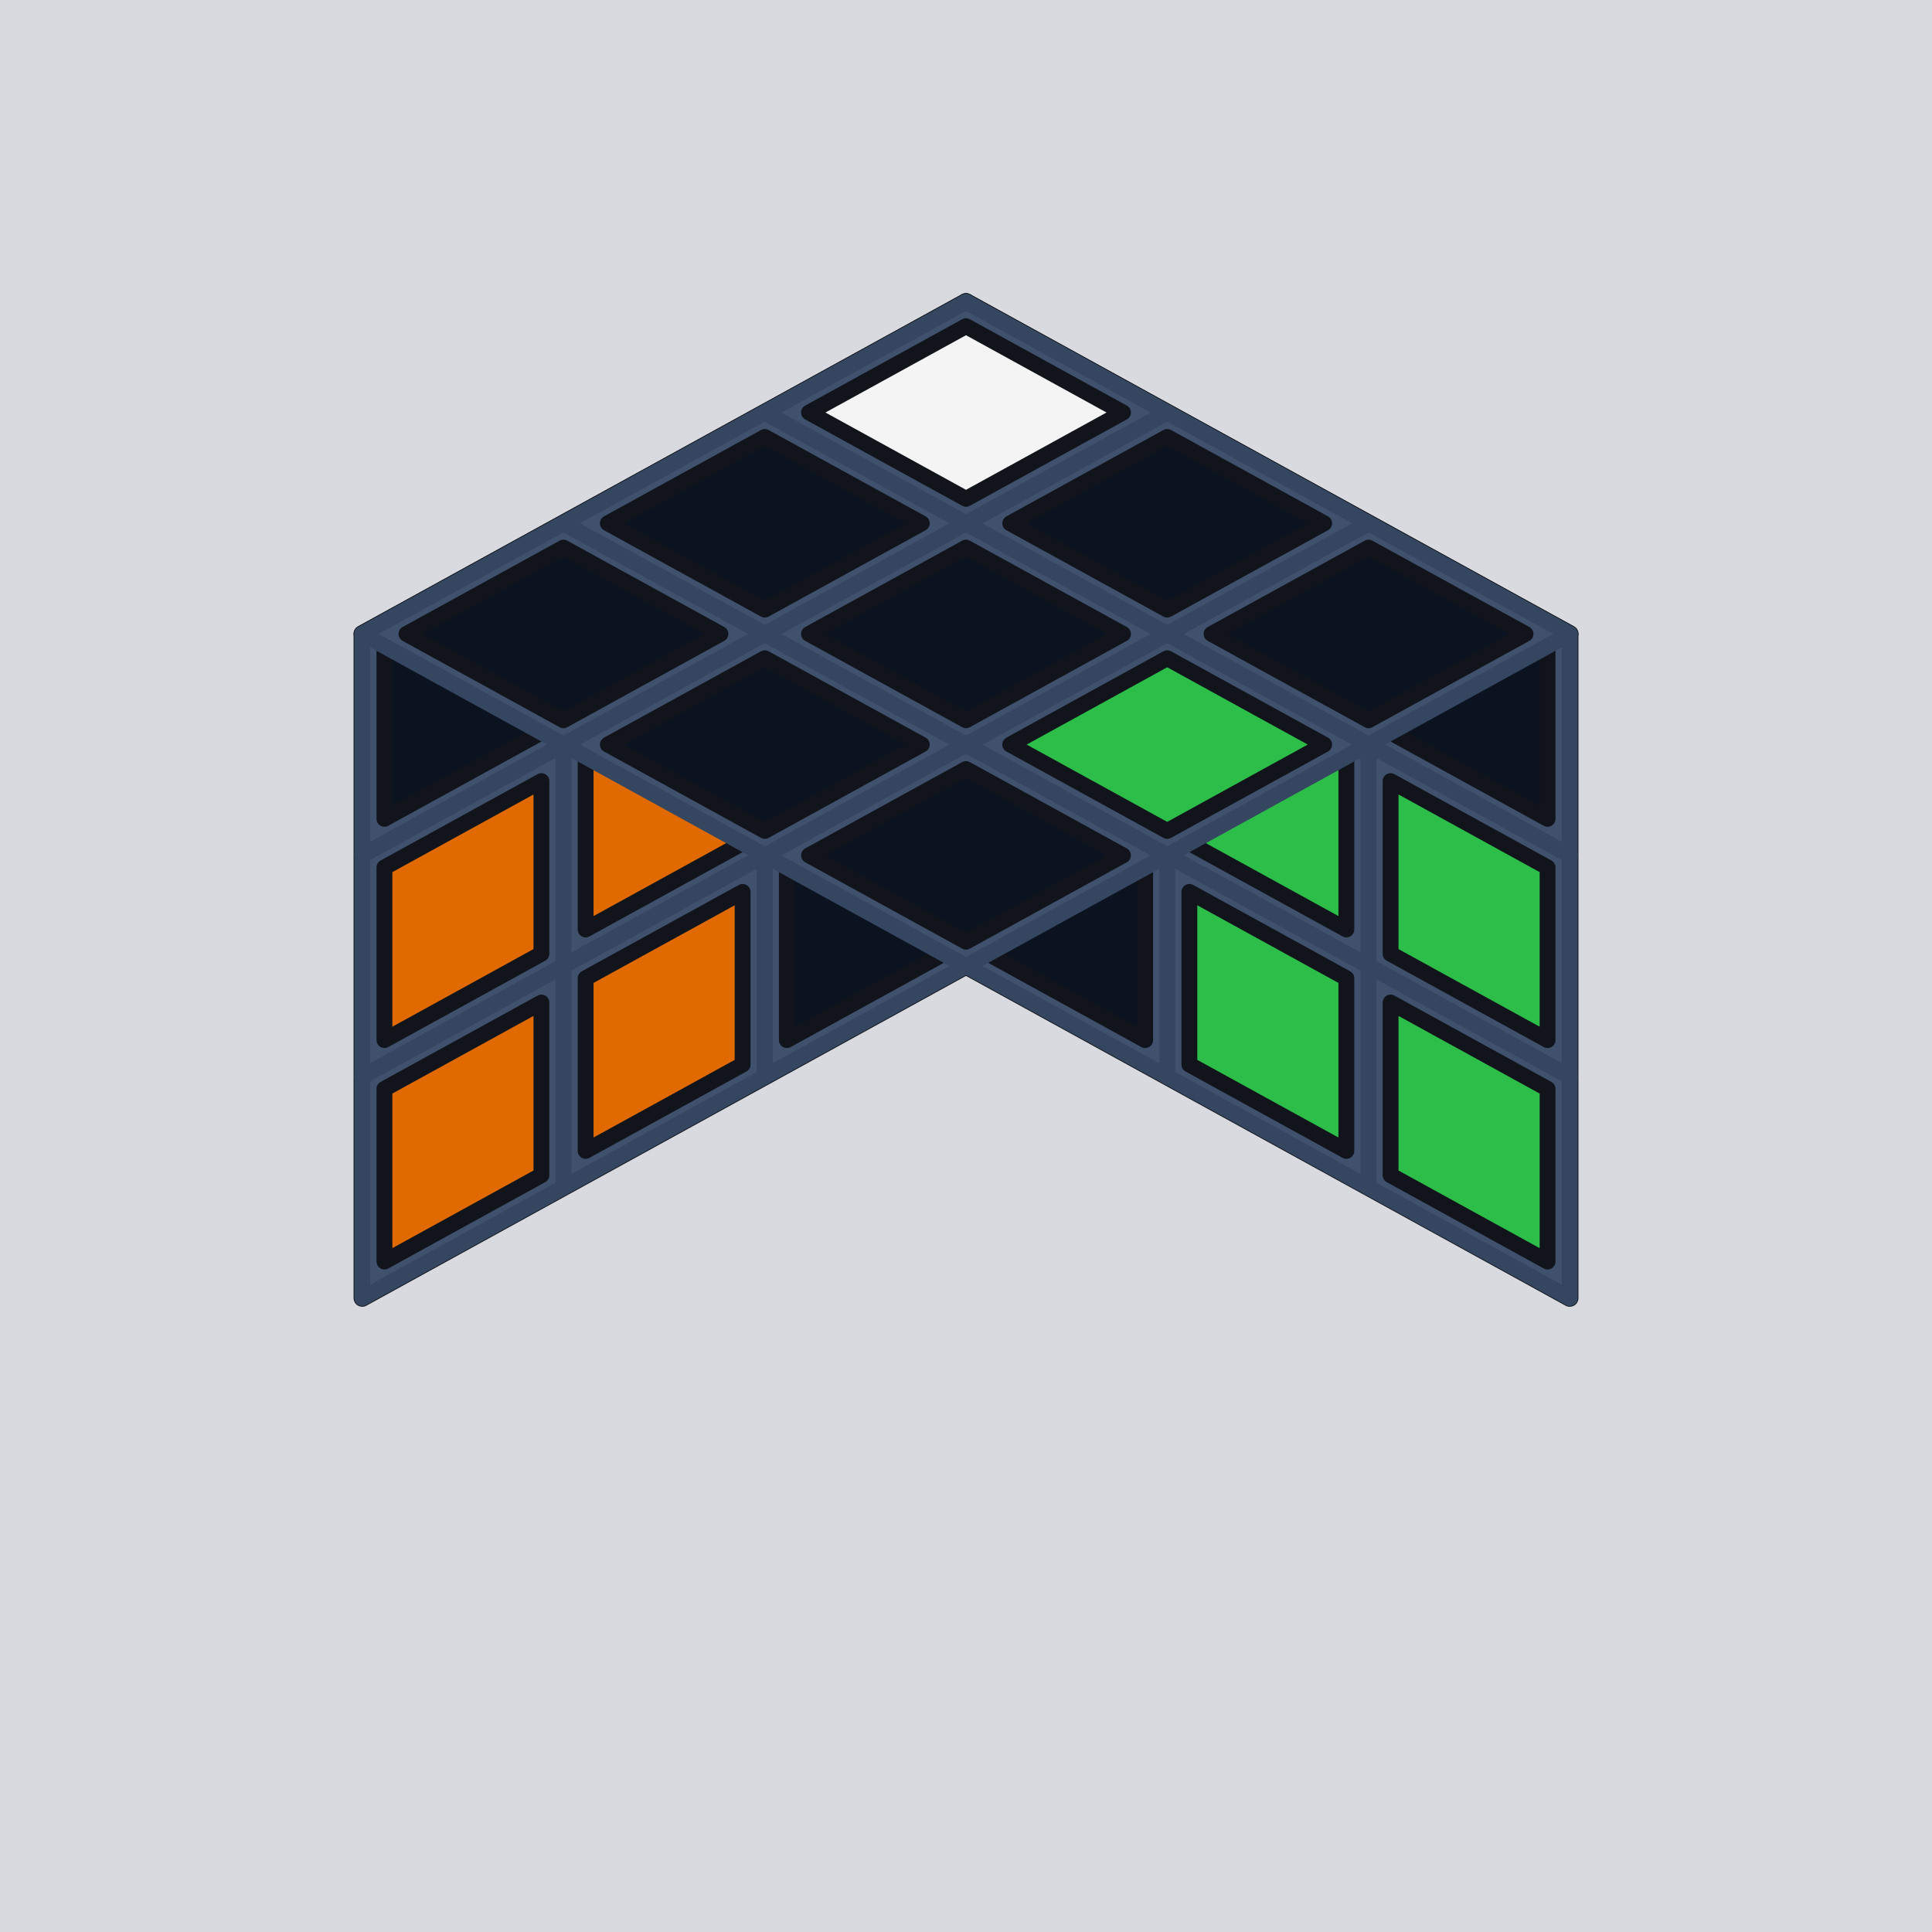
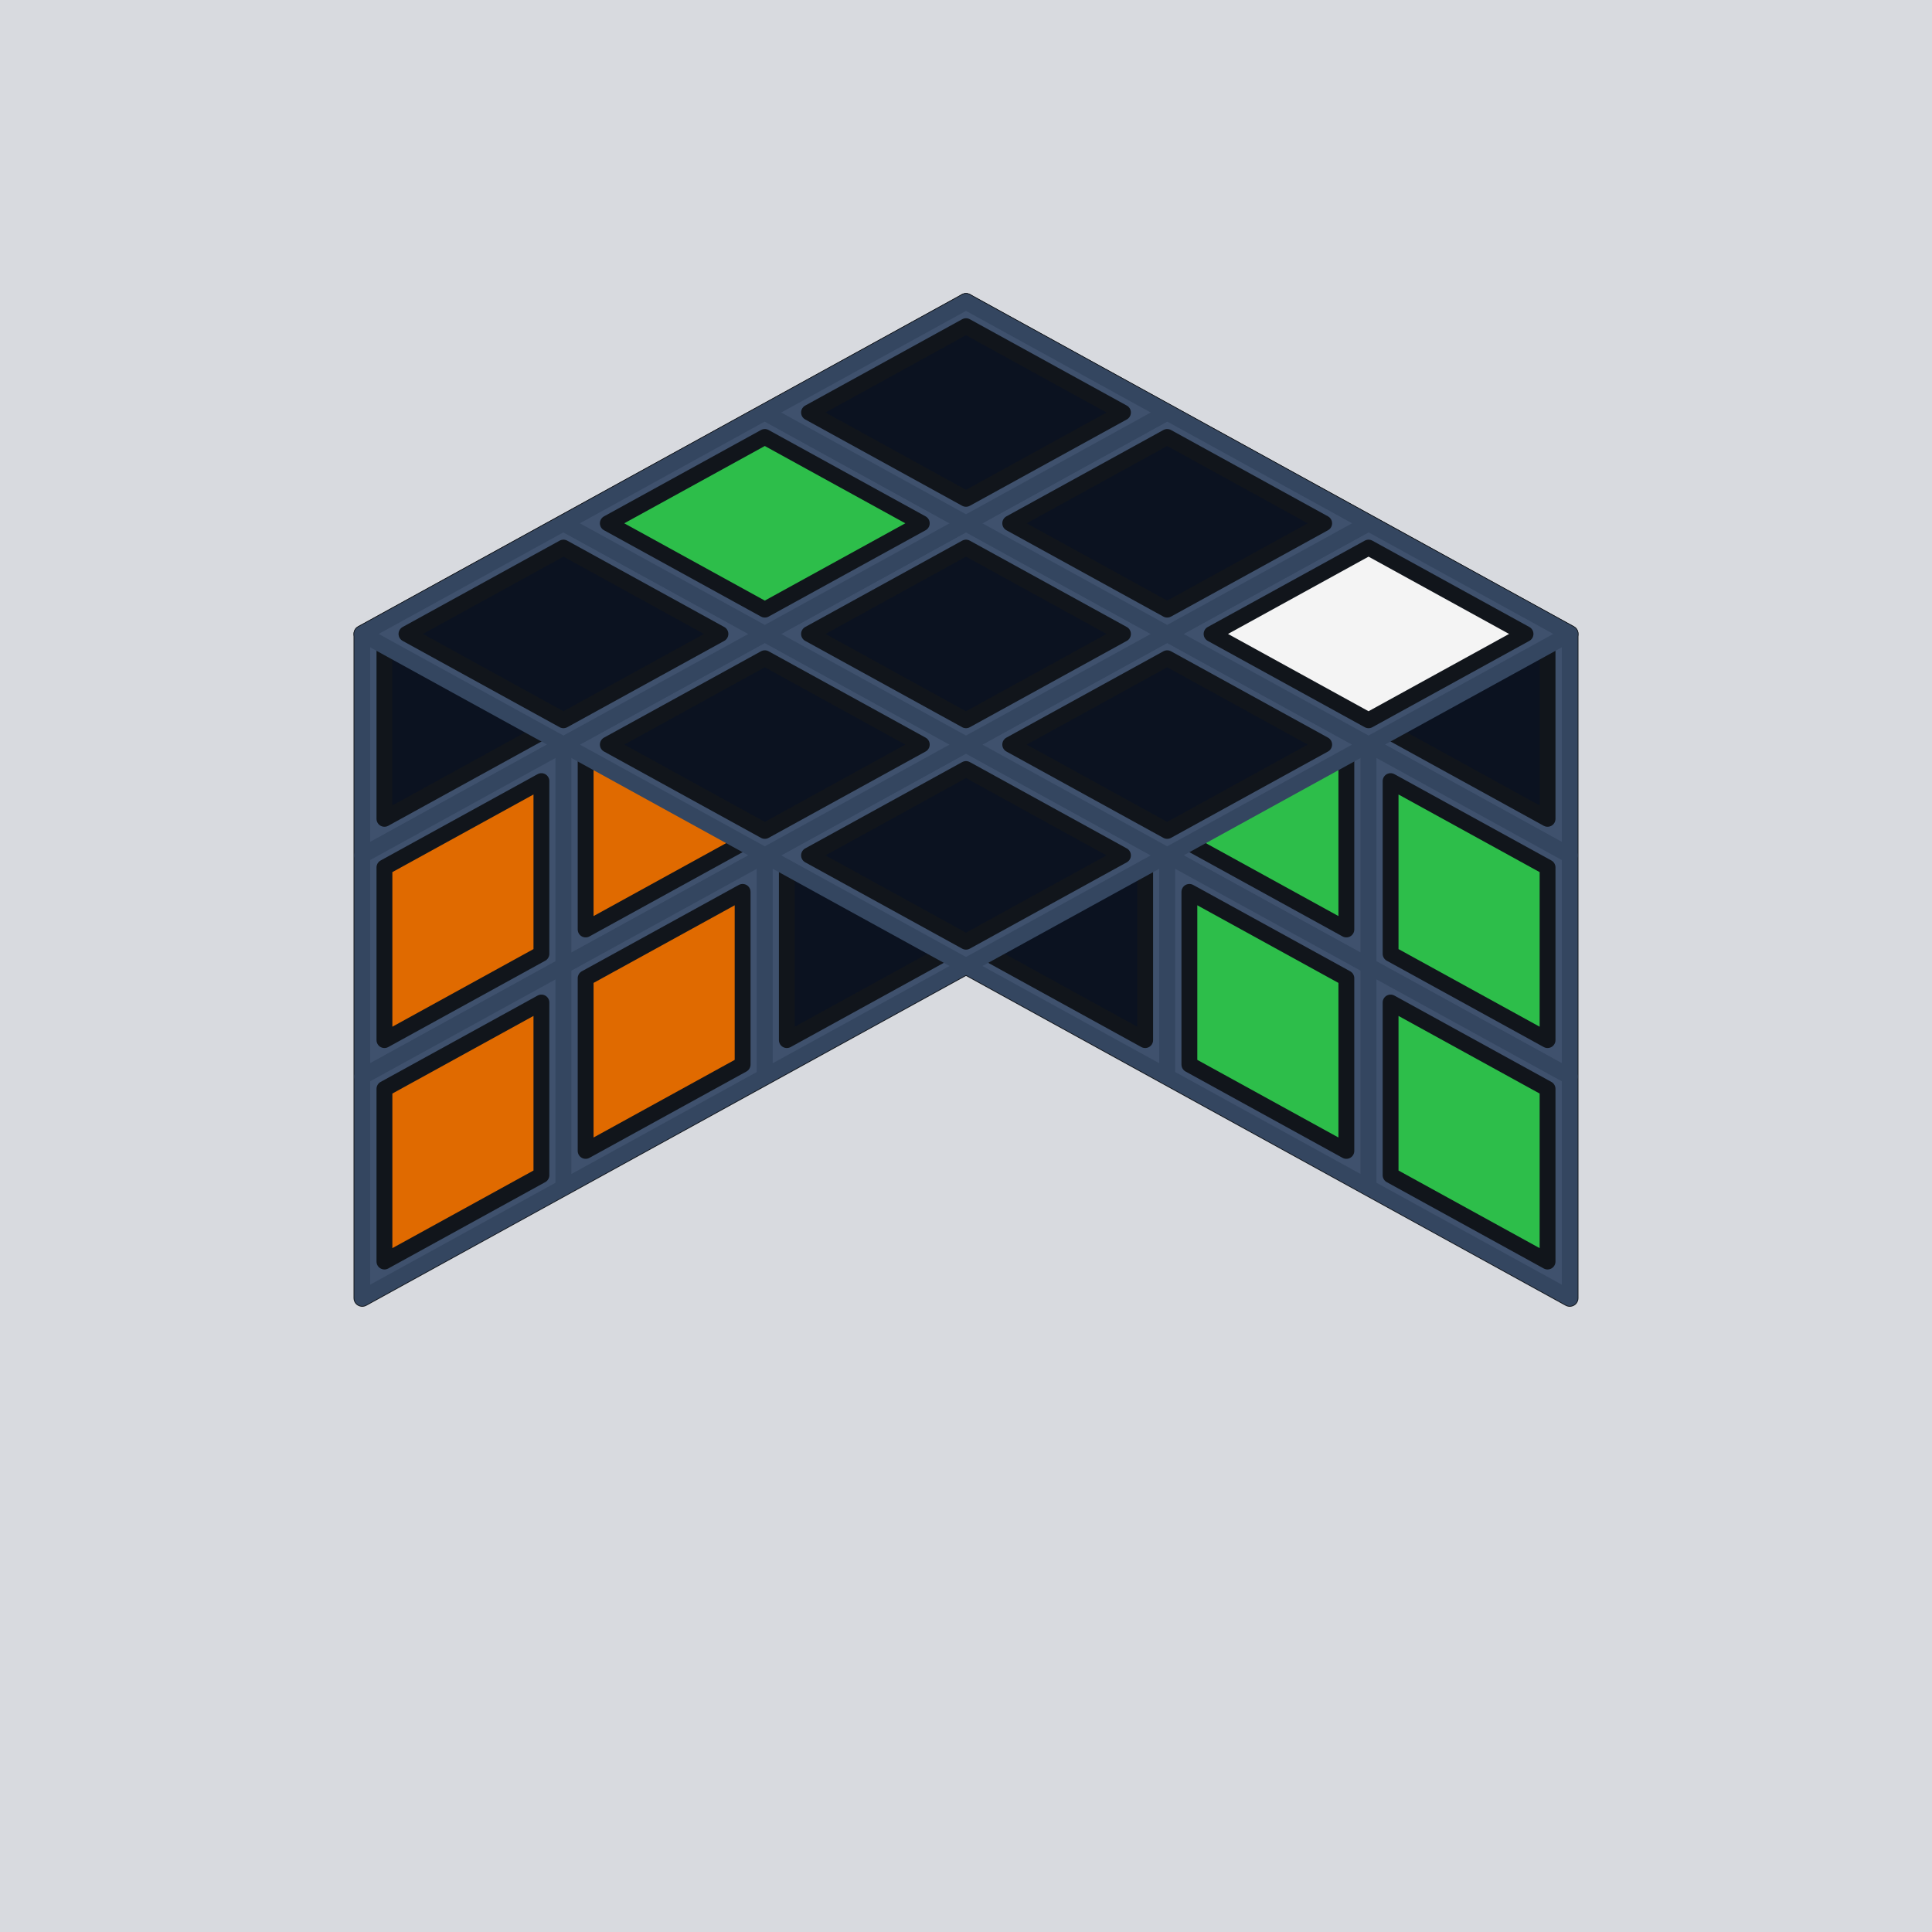
<svg xmlns="http://www.w3.org/2000/svg" viewBox="0 0 128 128">
  <rect x="0" y="0" width="128" height="128" fill="#D8DADF" />
  <polygon points="64.00,64.00 104.00,42.00 64.00,20.00 24.00,42.00" fill="#0B1220" stroke="#11151B" stroke-width="1.15" stroke-linejoin="round" />
  <polygon points="24.00,42.00 64.00,20.00 64.00,64.00 24.00,86.00" fill="#0B1220" stroke="#11151B" stroke-width="1.15" stroke-linejoin="round" />
  <polygon points="64.00,20.00 104.00,42.00 104.00,86.00 64.00,64.00" fill="#0B1220" stroke="#11151B" stroke-width="1.15" stroke-linejoin="round" />
  <polygon points="24.00,42.00 37.33,34.67 37.33,49.33 24.00,56.67" fill="#3F516D" stroke="#344660" stroke-width="1.05" stroke-linejoin="round" />
  <polygon points="25.47,42.81 35.87,37.09 35.87,48.53 25.47,54.25" fill="#0B1220" stroke="#11151B" stroke-width="1.05" stroke-linejoin="round" />
  <polygon points="37.33,34.67 50.67,27.33 50.67,42.00 37.33,49.33" fill="#3F516D" stroke="#344660" stroke-width="1.05" stroke-linejoin="round" />
  <polygon points="38.80,35.47 49.20,29.75 49.20,41.19 38.80,46.91" fill="#0B1220" stroke="#11151B" stroke-width="1.05" stroke-linejoin="round" />
  <polygon points="50.67,27.33 64.00,20.00 64.00,34.67 50.67,42.00" fill="#3F516D" stroke="#344660" stroke-width="1.05" stroke-linejoin="round" />
  <polygon points="52.13,28.14 62.53,22.42 62.53,33.86 52.13,39.58" fill="#2DBE4A" stroke="#11151B" stroke-width="1.05" stroke-linejoin="round" />
  <polygon points="24.00,56.67 37.33,49.33 37.33,64.00 24.00,71.33" fill="#3F516D" stroke="#344660" stroke-width="1.05" stroke-linejoin="round" />
  <polygon points="25.47,57.47 35.87,51.75 35.87,63.19 25.47,68.91" fill="#E06A00" stroke="#11151B" stroke-width="1.05" stroke-linejoin="round" />
  <polygon points="37.33,49.33 50.67,42.00 50.67,56.67 37.33,64.00" fill="#3F516D" stroke="#344660" stroke-width="1.05" stroke-linejoin="round" />
  <polygon points="38.80,50.14 49.20,44.42 49.20,55.86 38.80,61.58" fill="#E06A00" stroke="#11151B" stroke-width="1.05" stroke-linejoin="round" />
  <polygon points="50.67,42.00 64.00,34.67 64.00,49.33 50.67,56.67" fill="#3F516D" stroke="#344660" stroke-width="1.05" stroke-linejoin="round" />
  <polygon points="52.13,42.81 62.53,37.09 62.53,48.53 52.13,54.25" fill="#0B1220" stroke="#11151B" stroke-width="1.05" stroke-linejoin="round" />
  <polygon points="24.00,71.33 37.33,64.00 37.33,78.67 24.00,86.00" fill="#3F516D" stroke="#344660" stroke-width="1.05" stroke-linejoin="round" />
  <polygon points="25.47,72.14 35.87,66.42 35.87,77.86 25.47,83.58" fill="#E06A00" stroke="#11151B" stroke-width="1.05" stroke-linejoin="round" />
  <polygon points="37.33,64.00 50.67,56.67 50.67,71.33 37.33,78.67" fill="#3F516D" stroke="#344660" stroke-width="1.05" stroke-linejoin="round" />
  <polygon points="38.80,64.81 49.20,59.09 49.20,70.53 38.80,76.25" fill="#E06A00" stroke="#11151B" stroke-width="1.05" stroke-linejoin="round" />
  <polygon points="50.67,56.67 64.00,49.33 64.00,64.00 50.67,71.33" fill="#3F516D" stroke="#344660" stroke-width="1.05" stroke-linejoin="round" />
  <polygon points="52.13,57.47 62.53,51.75 62.53,63.19 52.13,68.91" fill="#0B1220" stroke="#11151B" stroke-width="1.05" stroke-linejoin="round" />
  <polygon points="64.00,20.00 77.33,27.33 77.33,42.00 64.00,34.67" fill="#3F516D" stroke="#344660" stroke-width="1.05" stroke-linejoin="round" />
  <polygon points="65.47,22.42 75.87,28.14 75.87,39.58 65.47,33.86" fill="#E06A00" stroke="#11151B" stroke-width="1.05" stroke-linejoin="round" />
  <polygon points="77.33,27.33 90.67,34.67 90.67,49.33 77.33,42.00" fill="#3F516D" stroke="#344660" stroke-width="1.05" stroke-linejoin="round" />
  <polygon points="78.80,29.75 89.20,35.47 89.20,46.91 78.80,41.19" fill="#0B1220" stroke="#11151B" stroke-width="1.05" stroke-linejoin="round" />
  <polygon points="90.67,34.67 104.00,42.00 104.00,56.67 90.67,49.33" fill="#3F516D" stroke="#344660" stroke-width="1.05" stroke-linejoin="round" />
  <polygon points="92.13,37.09 102.53,42.81 102.53,54.25 92.13,48.53" fill="#0B1220" stroke="#11151B" stroke-width="1.05" stroke-linejoin="round" />
  <polygon points="64.00,34.67 77.33,42.00 77.33,56.67 64.00,49.33" fill="#3F516D" stroke="#344660" stroke-width="1.05" stroke-linejoin="round" />
  <polygon points="65.47,37.09 75.87,42.81 75.87,54.25 65.47,48.53" fill="#0B1220" stroke="#11151B" stroke-width="1.05" stroke-linejoin="round" />
  <polygon points="77.33,42.00 90.67,49.33 90.67,64.00 77.33,56.67" fill="#3F516D" stroke="#344660" stroke-width="1.05" stroke-linejoin="round" />
  <polygon points="78.80,44.42 89.20,50.14 89.20,61.58 78.80,55.86" fill="#2DBE4A" stroke="#11151B" stroke-width="1.05" stroke-linejoin="round" />
  <polygon points="90.67,49.33 104.00,56.67 104.00,71.33 90.67,64.00" fill="#3F516D" stroke="#344660" stroke-width="1.05" stroke-linejoin="round" />
  <polygon points="92.13,51.75 102.53,57.47 102.53,68.91 92.13,63.19" fill="#2DBE4A" stroke="#11151B" stroke-width="1.05" stroke-linejoin="round" />
  <polygon points="64.00,49.33 77.33,56.67 77.33,71.33 64.00,64.00" fill="#3F516D" stroke="#344660" stroke-width="1.05" stroke-linejoin="round" />
  <polygon points="65.47,51.75 75.87,57.47 75.87,68.91 65.47,63.19" fill="#0B1220" stroke="#11151B" stroke-width="1.05" stroke-linejoin="round" />
  <polygon points="77.33,56.67 90.67,64.00 90.67,78.67 77.33,71.33" fill="#3F516D" stroke="#344660" stroke-width="1.05" stroke-linejoin="round" />
  <polygon points="78.80,59.09 89.20,64.81 89.20,76.25 78.80,70.53" fill="#2DBE4A" stroke="#11151B" stroke-width="1.05" stroke-linejoin="round" />
  <polygon points="90.67,64.00 104.00,71.33 104.00,86.00 90.67,78.67" fill="#3F516D" stroke="#344660" stroke-width="1.05" stroke-linejoin="round" />
  <polygon points="92.13,66.42 102.53,72.14 102.53,83.58 92.13,77.86" fill="#2DBE4A" stroke="#11151B" stroke-width="1.05" stroke-linejoin="round" />
  <polygon points="64.00,64.00 77.33,56.67 64.00,49.33 50.67,56.67" fill="#3F516D" stroke="#344660" stroke-width="1.05" stroke-linejoin="round" />
  <polygon points="64.00,62.39 74.40,56.67 64.00,50.95 53.60,56.67" fill="#0B1220" stroke="#11151B" stroke-width="1.05" stroke-linejoin="round" />
  <polygon points="77.33,56.67 90.67,49.33 77.33,42.00 64.00,49.33" fill="#3F516D" stroke="#344660" stroke-width="1.05" stroke-linejoin="round" />
-   <polygon points="77.33,55.05 87.73,49.33 77.33,43.61 66.93,49.33" fill="#2DBE4A" stroke="#11151B" stroke-width="1.05" stroke-linejoin="round" />
+   <polygon points="77.33,55.05 87.73,49.33 77.33,43.61 66.93,49.33" fill="#0B1220" stroke="#11151B" stroke-width="1.05" stroke-linejoin="round" />
  <polygon points="90.67,49.33 104.00,42.00 90.67,34.67 77.33,42.00" fill="#3F516D" stroke="#344660" stroke-width="1.05" stroke-linejoin="round" />
-   <polygon points="90.67,47.72 101.07,42.00 90.67,36.28 80.27,42.00" fill="#0B1220" stroke="#11151B" stroke-width="1.05" stroke-linejoin="round" />
+   <polygon points="90.67,47.72 101.07,42.00 90.67,36.28 80.27,42.00" fill="#F4F4F4" stroke="#11151B" stroke-width="1.05" stroke-linejoin="round" />
  <polygon points="50.67,56.67 64.00,49.33 50.67,42.00 37.33,49.33" fill="#3F516D" stroke="#344660" stroke-width="1.05" stroke-linejoin="round" />
  <polygon points="50.67,55.05 61.07,49.33 50.67,43.61 40.27,49.33" fill="#0B1220" stroke="#11151B" stroke-width="1.05" stroke-linejoin="round" />
  <polygon points="64.00,49.33 77.33,42.00 64.00,34.67 50.67,42.00" fill="#3F516D" stroke="#344660" stroke-width="1.05" stroke-linejoin="round" />
  <polygon points="64.00,47.72 74.40,42.00 64.00,36.28 53.60,42.00" fill="#0B1220" stroke="#11151B" stroke-width="1.05" stroke-linejoin="round" />
  <polygon points="77.33,42.00 90.67,34.67 77.33,27.33 64.00,34.67" fill="#3F516D" stroke="#344660" stroke-width="1.05" stroke-linejoin="round" />
  <polygon points="77.33,40.39 87.73,34.67 77.33,28.95 66.93,34.67" fill="#0B1220" stroke="#11151B" stroke-width="1.05" stroke-linejoin="round" />
  <polygon points="37.33,49.33 50.67,42.00 37.33,34.67 24.00,42.00" fill="#3F516D" stroke="#344660" stroke-width="1.05" stroke-linejoin="round" />
  <polygon points="37.33,47.72 47.73,42.00 37.33,36.28 26.93,42.00" fill="#0B1220" stroke="#11151B" stroke-width="1.05" stroke-linejoin="round" />
  <polygon points="50.67,42.00 64.00,34.67 50.67,27.33 37.33,34.67" fill="#3F516D" stroke="#344660" stroke-width="1.05" stroke-linejoin="round" />
-   <polygon points="50.67,40.39 61.07,34.67 50.67,28.95 40.27,34.67" fill="#0B1220" stroke="#11151B" stroke-width="1.05" stroke-linejoin="round" />
+   <polygon points="50.67,40.39 61.07,34.67 50.67,28.95 40.27,34.67" fill="#2DBE4A" stroke="#11151B" stroke-width="1.05" stroke-linejoin="round" />
  <polygon points="64.00,34.67 77.33,27.33 64.00,20.00 50.67,27.33" fill="#3F516D" stroke="#344660" stroke-width="1.05" stroke-linejoin="round" />
-   <polygon points="64.00,33.05 74.40,27.33 64.00,21.61 53.60,27.33" fill="#F4F4F4" stroke="#11151B" stroke-width="1.05" stroke-linejoin="round" />
+   <polygon points="64.00,33.05 74.40,27.33 64.00,21.61 53.60,27.33" fill="#0B1220" stroke="#11151B" stroke-width="1.05" stroke-linejoin="round" />
</svg>
